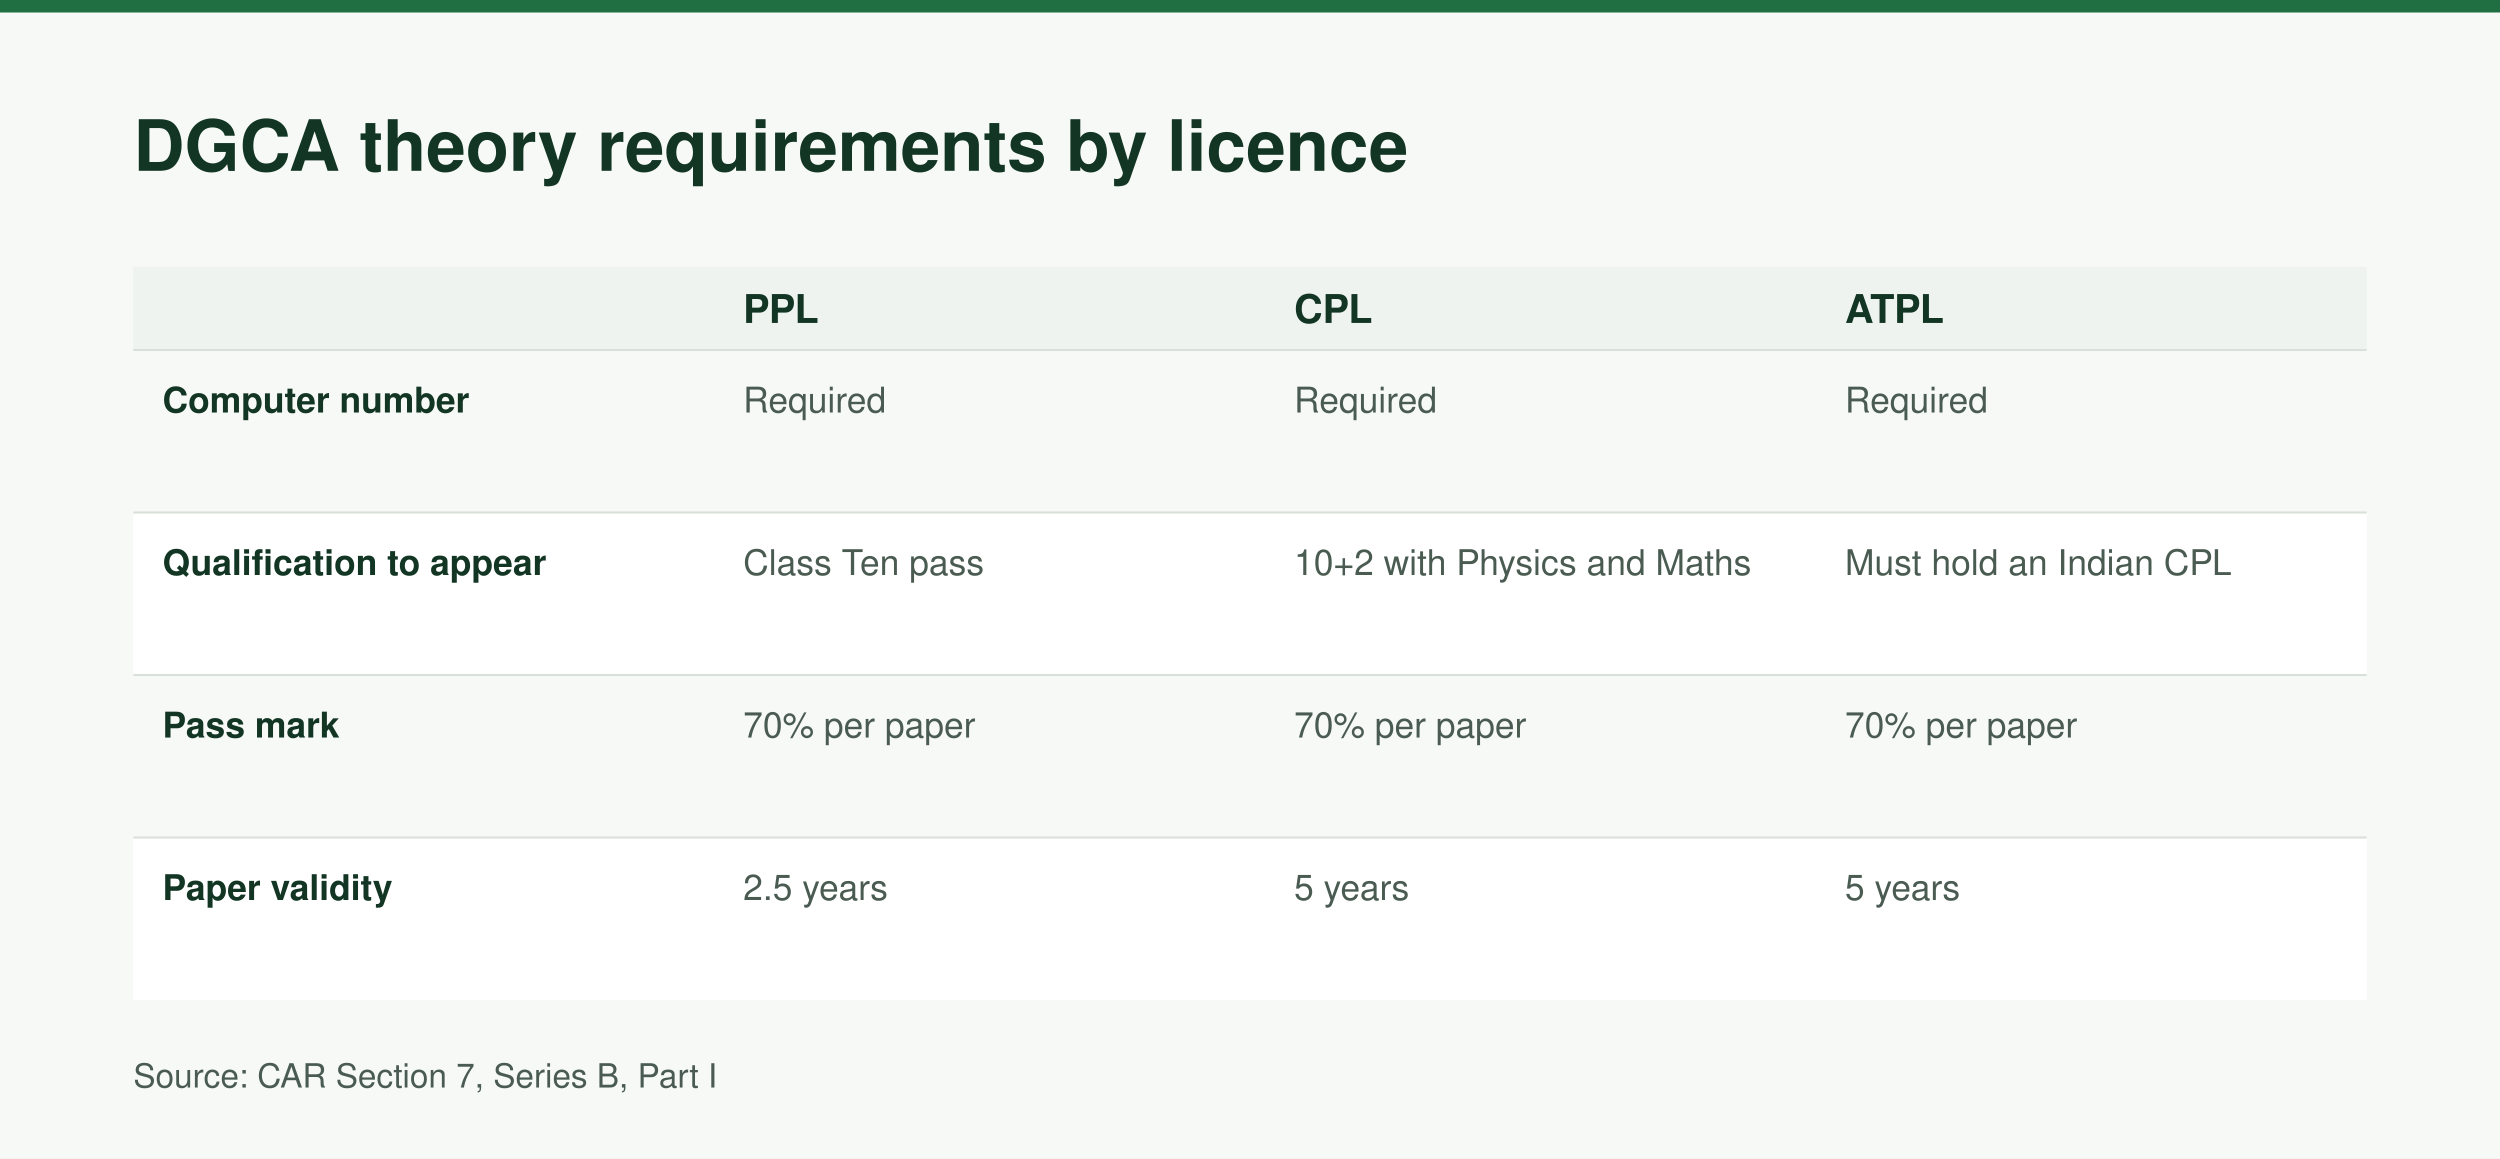
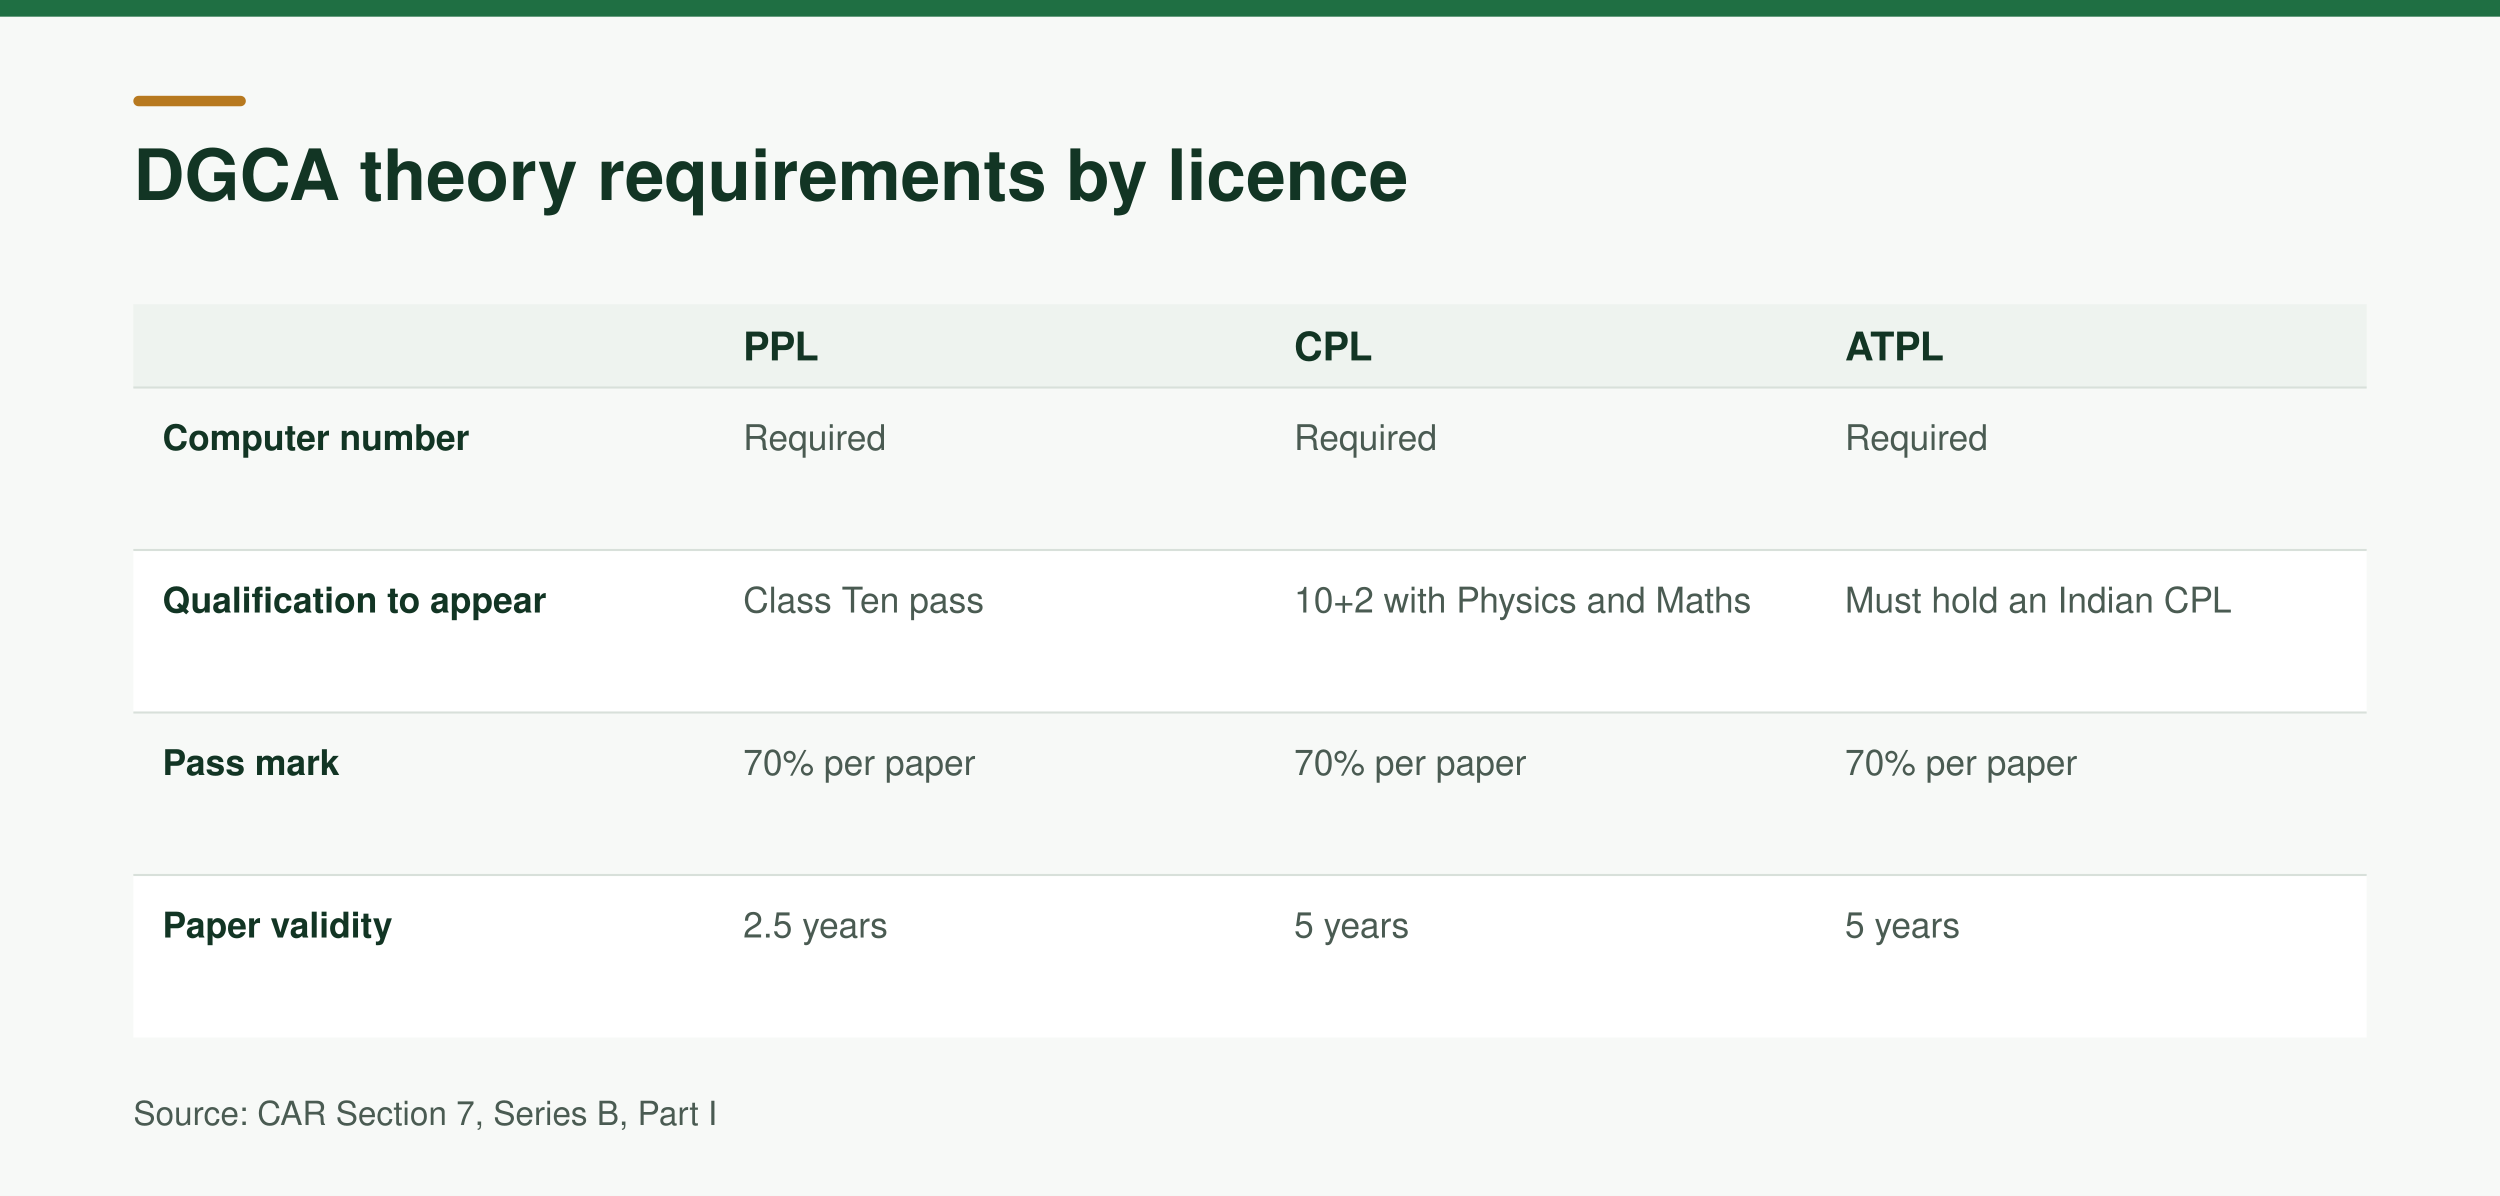
- <svg xmlns="http://www.w3.org/2000/svg" viewBox="0 0 1200 556" width="1200" height="556" role="img" aria-label="DGCA theory requirements by licence">
-   <rect width="1200" height="556" fill="#f7f9f7" />
-   <rect x="0" y="0" width="1200" height="6" fill="#1f6f43" />
-   <text x="64" y="82" font-family="'Helvetica Neue', Helvetica, Arial, sans-serif" font-size="34" font-weight="700" fill="#123524" text-anchor="start">DGCA theory requirements by licence</text>
-   <rect x="64" y="128" width="1072" height="40" fill="#eef3ef" />
-   <text x="356.72" y="155" font-family="'Helvetica Neue', Helvetica, Arial, sans-serif" font-size="19" font-weight="700" fill="#123524" text-anchor="start">PPL</text>
-   <text x="621.147" y="155" font-family="'Helvetica Neue', Helvetica, Arial, sans-serif" font-size="19" font-weight="700" fill="#123524" text-anchor="start">CPL</text>
-   <text x="885.573" y="155" font-family="'Helvetica Neue', Helvetica, Arial, sans-serif" font-size="19" font-weight="700" fill="#123524" text-anchor="start">ATPL</text>
-   <line x1="64" y1="168" x2="1136" y2="168" stroke="#d8e0da" stroke-width="1" />
-   <text x="78" y="198" font-family="'Helvetica Neue', Helvetica, Arial, sans-serif" font-size="17" font-weight="600" fill="#123524" text-anchor="start">Computer number</text>
-   <text x="356.72" y="198" font-family="'Helvetica Neue', Helvetica, Arial, sans-serif" font-size="17" font-weight="400" fill="#4a5b52" text-anchor="start">Required</text>
-   <text x="621.147" y="198" font-family="'Helvetica Neue', Helvetica, Arial, sans-serif" font-size="17" font-weight="400" fill="#4a5b52" text-anchor="start">Required</text>
-   <text x="885.573" y="198" font-family="'Helvetica Neue', Helvetica, Arial, sans-serif" font-size="17" font-weight="400" fill="#4a5b52" text-anchor="start">Required</text>
-   <rect x="64" y="246" width="1072" height="78" fill="#ffffff" />
-   <line x1="64" y1="246" x2="1136" y2="246" stroke="#d8e0da" stroke-width="1" />
-   <text x="78" y="276" font-family="'Helvetica Neue', Helvetica, Arial, sans-serif" font-size="17" font-weight="600" fill="#123524" text-anchor="start">Qualification to appear</text>
-   <text x="356.72" y="276" font-family="'Helvetica Neue', Helvetica, Arial, sans-serif" font-size="17" font-weight="400" fill="#4a5b52" text-anchor="start">Class Ten pass</text>
-   <text x="621.147" y="276" font-family="'Helvetica Neue', Helvetica, Arial, sans-serif" font-size="17" font-weight="400" fill="#4a5b52" text-anchor="start">10+2 with Physics and Maths</text>
-   <text x="885.573" y="276" font-family="'Helvetica Neue', Helvetica, Arial, sans-serif" font-size="17" font-weight="400" fill="#4a5b52" text-anchor="start">Must hold an Indian CPL</text>
-   <line x1="64" y1="324" x2="1136" y2="324" stroke="#d8e0da" stroke-width="1" />
-   <text x="78" y="354" font-family="'Helvetica Neue', Helvetica, Arial, sans-serif" font-size="17" font-weight="600" fill="#123524" text-anchor="start">Pass mark</text>
-   <text x="356.72" y="354" font-family="'Helvetica Neue', Helvetica, Arial, sans-serif" font-size="17" font-weight="400" fill="#4a5b52" text-anchor="start">70% per paper</text>
-   <text x="621.147" y="354" font-family="'Helvetica Neue', Helvetica, Arial, sans-serif" font-size="17" font-weight="400" fill="#4a5b52" text-anchor="start">70% per paper</text>
-   <text x="885.573" y="354" font-family="'Helvetica Neue', Helvetica, Arial, sans-serif" font-size="17" font-weight="400" fill="#4a5b52" text-anchor="start">70% per paper</text>
-   <rect x="64" y="402" width="1072" height="78" fill="#ffffff" />
-   <line x1="64" y1="402" x2="1136" y2="402" stroke="#d8e0da" stroke-width="1" />
-   <text x="78" y="432" font-family="'Helvetica Neue', Helvetica, Arial, sans-serif" font-size="17" font-weight="600" fill="#123524" text-anchor="start">Paper validity</text>
-   <text x="356.72" y="432" font-family="'Helvetica Neue', Helvetica, Arial, sans-serif" font-size="17" font-weight="400" fill="#4a5b52" text-anchor="start">2.5 years</text>
-   <text x="621.147" y="432" font-family="'Helvetica Neue', Helvetica, Arial, sans-serif" font-size="17" font-weight="400" fill="#4a5b52" text-anchor="start">5 years</text>
-   <text x="885.573" y="432" font-family="'Helvetica Neue', Helvetica, Arial, sans-serif" font-size="17" font-weight="400" fill="#4a5b52" text-anchor="start">5 years</text>
-   <text x="64" y="522" font-family="'Helvetica Neue', Helvetica, Arial, sans-serif" font-size="16" font-weight="400" fill="#4a5b52" text-anchor="start">Source: CAR Section 7, Series B, Part I</text>
+ <svg xmlns="http://www.w3.org/2000/svg" viewBox="0 0 1200 574" width="1200" height="574" role="img" aria-label="DGCA theory requirements by licence">
+   <rect width="1200" height="574" fill="#f7f9f7" />
+   <rect x="0" y="0" width="1200" height="8" fill="#1f6f43" />
+   <rect x="64" y="46" width="54" height="5" rx="2.5" fill="#b7791f" />
+   <text x="64" y="96" font-family="'Helvetica Neue', Helvetica, Arial, sans-serif" font-size="34" font-weight="700" fill="#123524" text-anchor="start">DGCA theory requirements by licence</text>
+   <rect x="64" y="146" width="1072" height="40" fill="#eef3ef" />
+   <text x="356.72" y="173" font-family="'Helvetica Neue', Helvetica, Arial, sans-serif" font-size="19" font-weight="700" fill="#123524" text-anchor="start">PPL</text>
+   <text x="621.147" y="173" font-family="'Helvetica Neue', Helvetica, Arial, sans-serif" font-size="19" font-weight="700" fill="#123524" text-anchor="start">CPL</text>
+   <text x="885.573" y="173" font-family="'Helvetica Neue', Helvetica, Arial, sans-serif" font-size="19" font-weight="700" fill="#123524" text-anchor="start">ATPL</text>
+   <line x1="64" y1="186" x2="1136" y2="186" stroke="#d8e0da" stroke-width="1" />
+   <text x="78" y="216" font-family="'Helvetica Neue', Helvetica, Arial, sans-serif" font-size="17" font-weight="600" fill="#123524" text-anchor="start">Computer number</text>
+   <text x="356.72" y="216" font-family="'Helvetica Neue', Helvetica, Arial, sans-serif" font-size="17" font-weight="400" fill="#4a5b52" text-anchor="start">Required</text>
+   <text x="621.147" y="216" font-family="'Helvetica Neue', Helvetica, Arial, sans-serif" font-size="17" font-weight="400" fill="#4a5b52" text-anchor="start">Required</text>
+   <text x="885.573" y="216" font-family="'Helvetica Neue', Helvetica, Arial, sans-serif" font-size="17" font-weight="400" fill="#4a5b52" text-anchor="start">Required</text>
+   <rect x="64" y="264" width="1072" height="78" fill="#ffffff" />
+   <line x1="64" y1="264" x2="1136" y2="264" stroke="#d8e0da" stroke-width="1" />
+   <text x="78" y="294" font-family="'Helvetica Neue', Helvetica, Arial, sans-serif" font-size="17" font-weight="600" fill="#123524" text-anchor="start">Qualification to appear</text>
+   <text x="356.72" y="294" font-family="'Helvetica Neue', Helvetica, Arial, sans-serif" font-size="17" font-weight="400" fill="#4a5b52" text-anchor="start">Class Ten pass</text>
+   <text x="621.147" y="294" font-family="'Helvetica Neue', Helvetica, Arial, sans-serif" font-size="17" font-weight="400" fill="#4a5b52" text-anchor="start">10+2 with Physics and Maths</text>
+   <text x="885.573" y="294" font-family="'Helvetica Neue', Helvetica, Arial, sans-serif" font-size="17" font-weight="400" fill="#4a5b52" text-anchor="start">Must hold an Indian CPL</text>
+   <line x1="64" y1="342" x2="1136" y2="342" stroke="#d8e0da" stroke-width="1" />
+   <text x="78" y="372" font-family="'Helvetica Neue', Helvetica, Arial, sans-serif" font-size="17" font-weight="600" fill="#123524" text-anchor="start">Pass mark</text>
+   <text x="356.72" y="372" font-family="'Helvetica Neue', Helvetica, Arial, sans-serif" font-size="17" font-weight="400" fill="#4a5b52" text-anchor="start">70% per paper</text>
+   <text x="621.147" y="372" font-family="'Helvetica Neue', Helvetica, Arial, sans-serif" font-size="17" font-weight="400" fill="#4a5b52" text-anchor="start">70% per paper</text>
+   <text x="885.573" y="372" font-family="'Helvetica Neue', Helvetica, Arial, sans-serif" font-size="17" font-weight="400" fill="#4a5b52" text-anchor="start">70% per paper</text>
+   <rect x="64" y="420" width="1072" height="78" fill="#ffffff" />
+   <line x1="64" y1="420" x2="1136" y2="420" stroke="#d8e0da" stroke-width="1" />
+   <text x="78" y="450" font-family="'Helvetica Neue', Helvetica, Arial, sans-serif" font-size="17" font-weight="600" fill="#123524" text-anchor="start">Paper validity</text>
+   <text x="356.72" y="450" font-family="'Helvetica Neue', Helvetica, Arial, sans-serif" font-size="17" font-weight="400" fill="#4a5b52" text-anchor="start">2.5 years</text>
+   <text x="621.147" y="450" font-family="'Helvetica Neue', Helvetica, Arial, sans-serif" font-size="17" font-weight="400" fill="#4a5b52" text-anchor="start">5 years</text>
+   <text x="885.573" y="450" font-family="'Helvetica Neue', Helvetica, Arial, sans-serif" font-size="17" font-weight="400" fill="#4a5b52" text-anchor="start">5 years</text>
+   <text x="64" y="540" font-family="'Helvetica Neue', Helvetica, Arial, sans-serif" font-size="16" font-weight="400" fill="#4a5b52" text-anchor="start">Source: CAR Section 7, Series B, Part I</text>
</svg>
